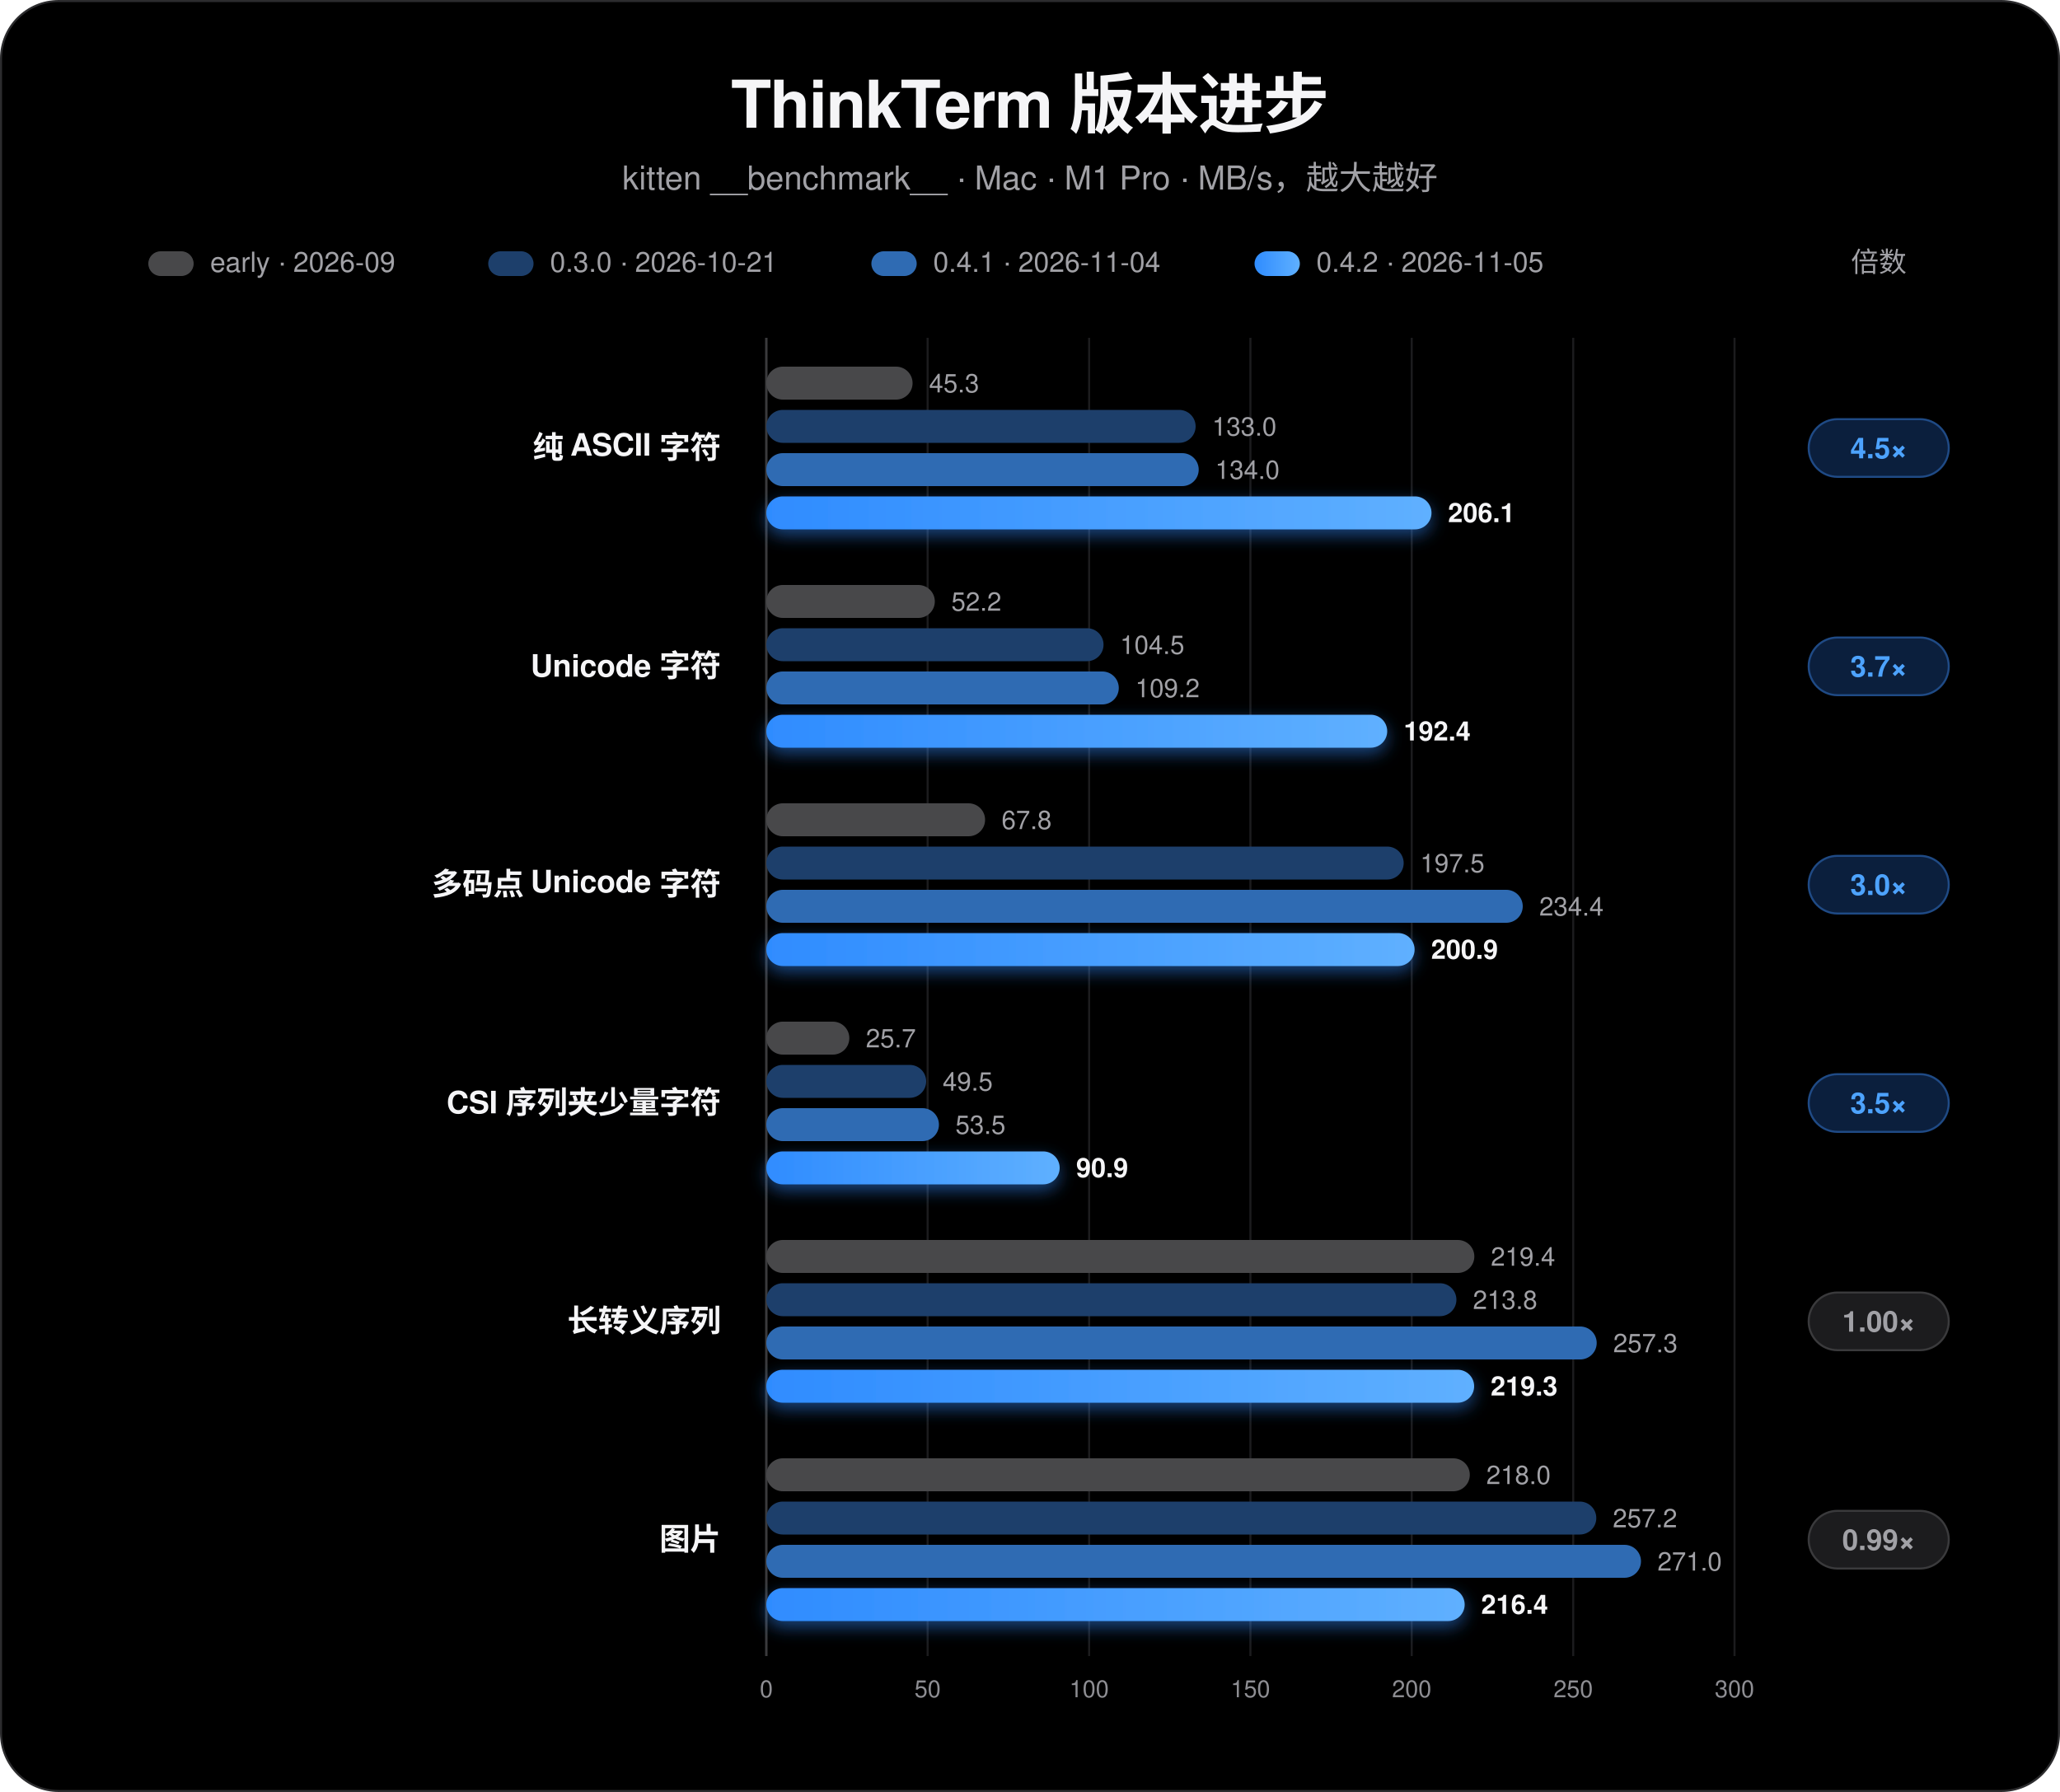
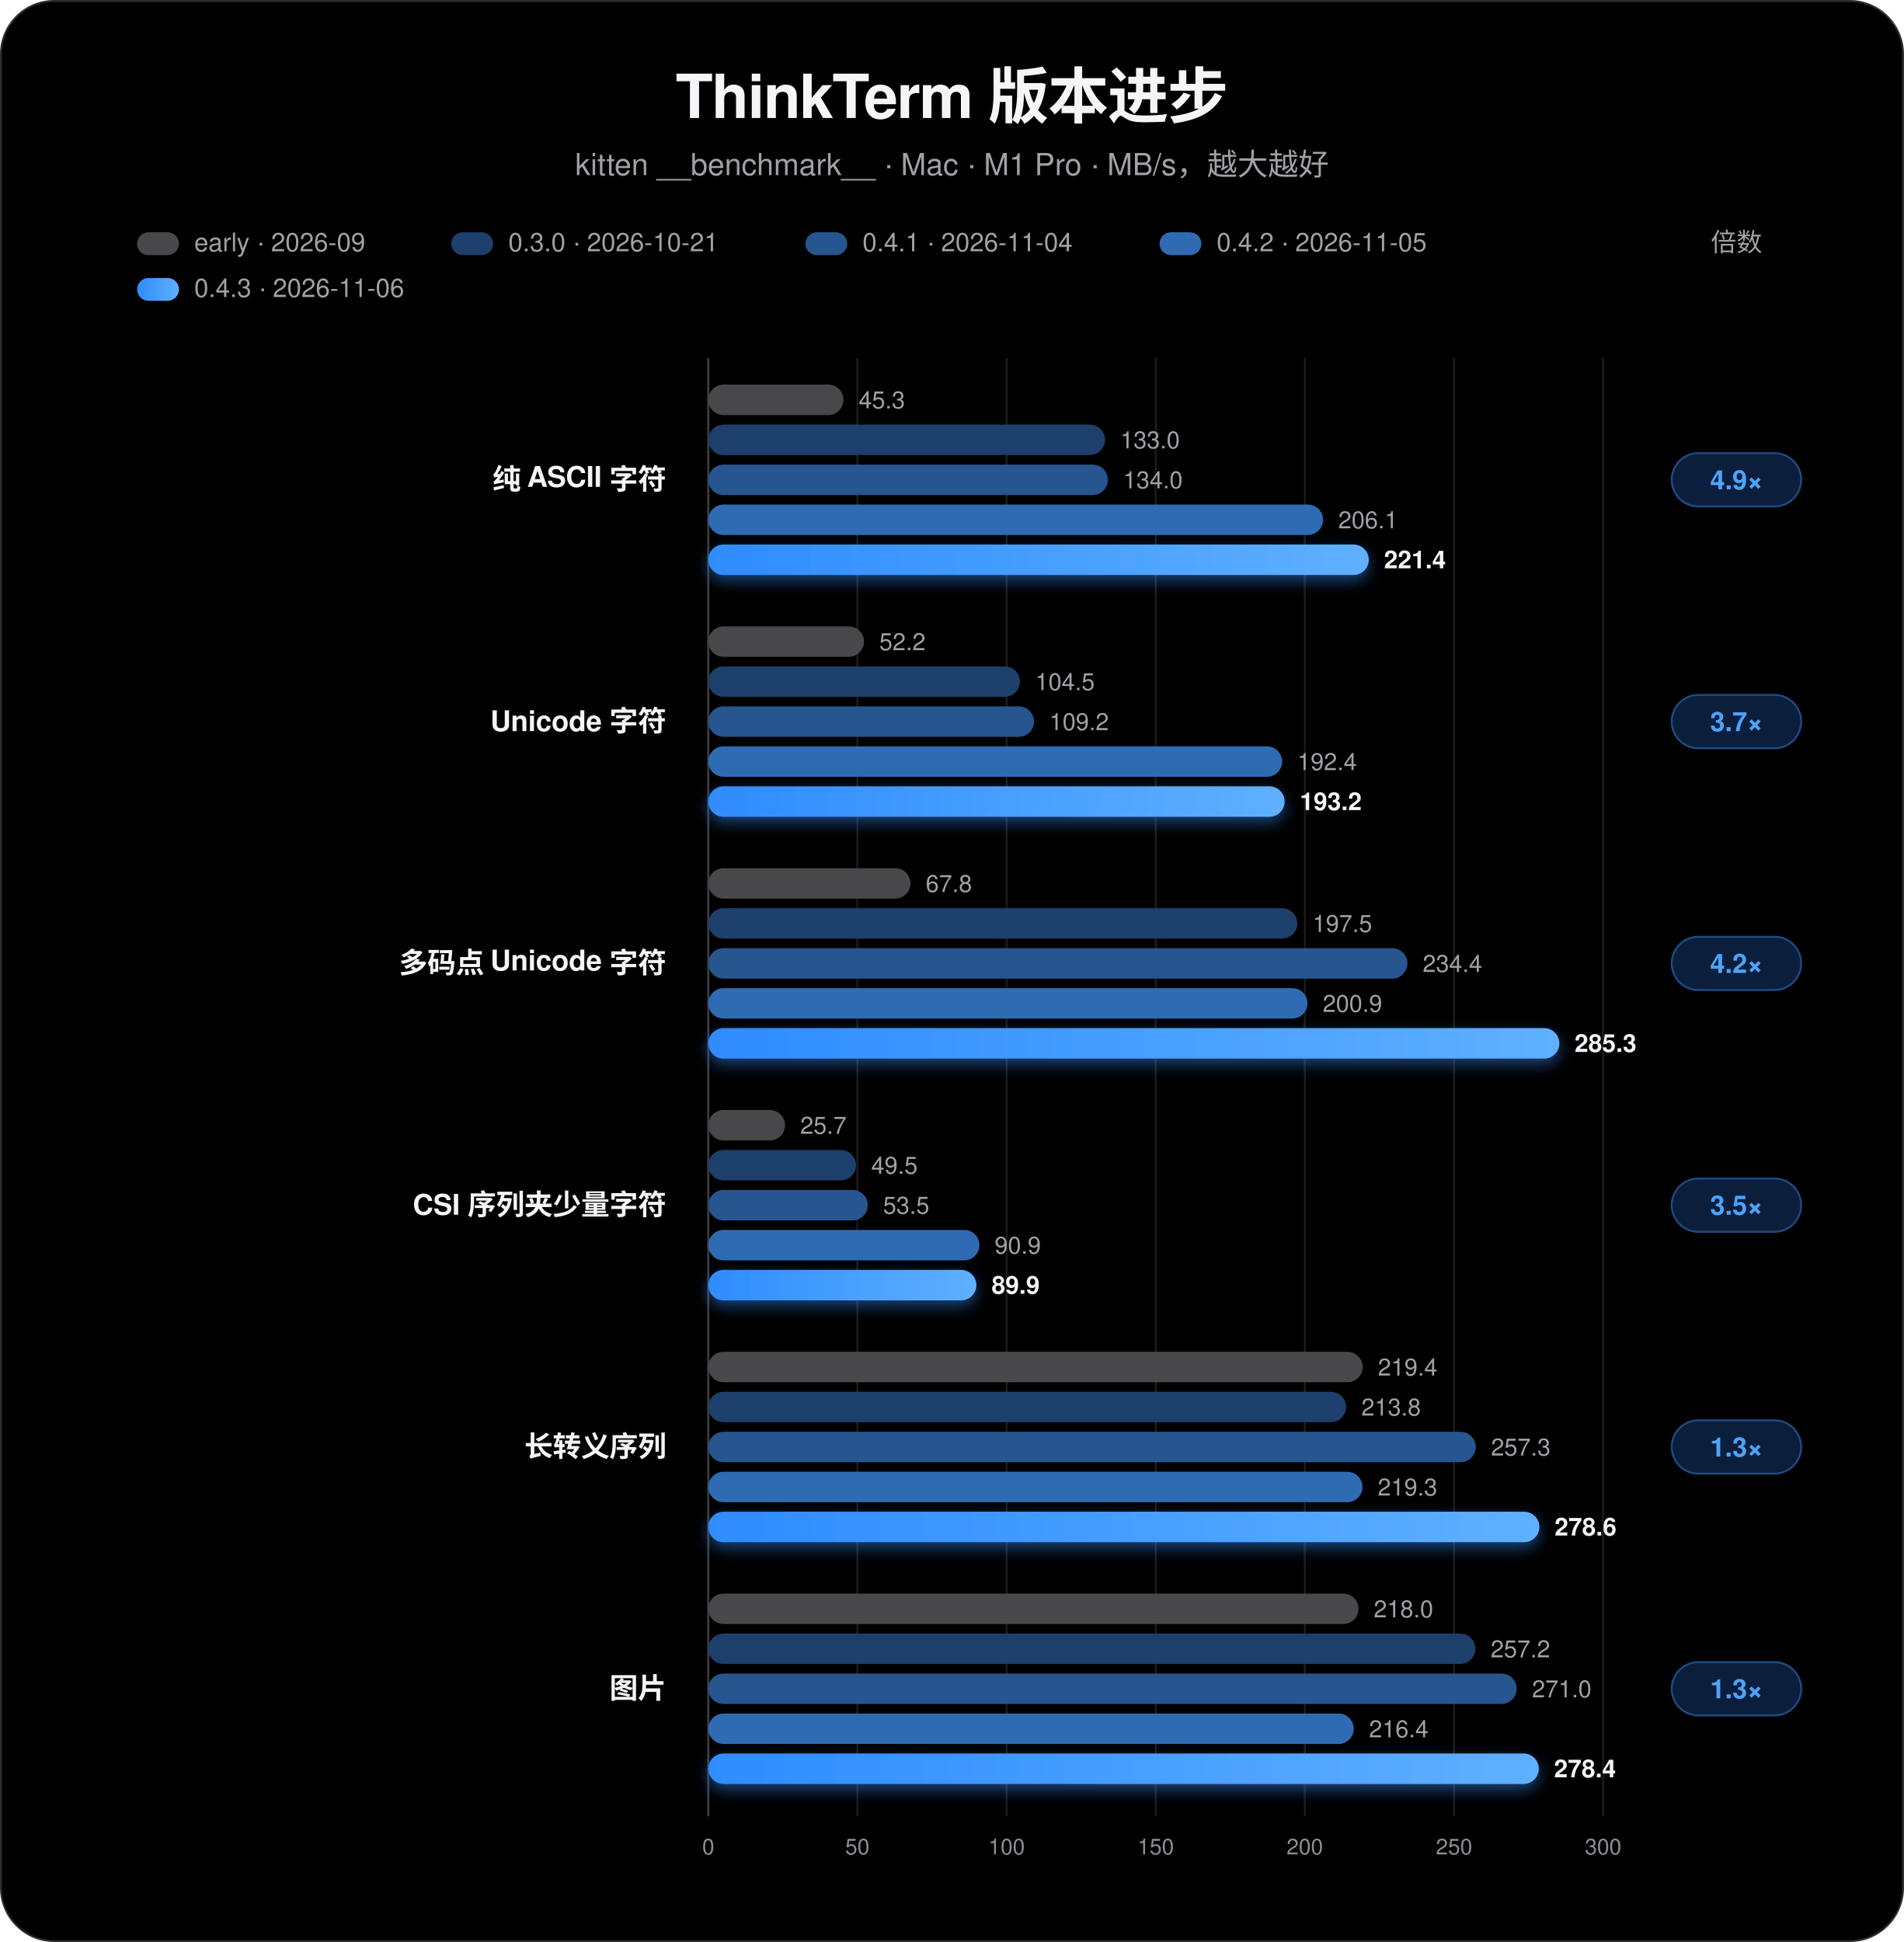
- <svg xmlns="http://www.w3.org/2000/svg" viewBox="0 0 1000 870" width="1000" height="870" role="img" aria-labelledby="t d">
+ <svg xmlns="http://www.w3.org/2000/svg" viewBox="0 0 1000 1020" width="1000" height="1020" role="img" aria-labelledby="t d">
  <defs>
    <linearGradient id="ours" x1="0" y1="0" x2="1" y2="0">
      <stop offset="0" stop-color="#2f8cff" />
      <stop offset="1" stop-color="#5fb0ff" />
    </linearGradient>
    <filter id="glow" x="-10%" y="-80%" width="120%" height="300%">
      <feDropShadow dx="0" dy="3" stdDeviation="4" flood-color="#2f8cff" flood-opacity="0.5" />
    </filter>
  </defs>
  <style>
text { font-family: -apple-system, BlinkMacSystemFont, 'SF Pro Display', 'SF Pro Text', 'Segoe UI', 'Helvetica Neue', Helvetica, Arial, 'PingFang SC', 'Hiragino Sans GB', 'Microsoft YaHei', 'Noto Sans CJK SC', sans-serif; fill: #f5f5f7; }
.headline { font-size: 32px; font-weight: 700; letter-spacing: -0.6px; }
.subhead { font-size: 16px; fill: #a1a1a6; }
.label { font-size: 15px; font-weight: 600; letter-spacing: -0.1px; }
.legend { font-size: 13.5px; font-weight: 500; fill: #a1a1a6; }
.val-ours { font-size: 13px; font-weight: 700; }
.val-theirs { font-size: 12.5px; font-weight: 500; fill: #a1a1a6; }
.tick { font-size: 11.5px; fill: #8e8e93; }
.caption { font-size: 13px; font-weight: 500; fill: #8e8e93; }
.grid { stroke: #1c1c1e; stroke-width: 1; }
.axis { stroke: #3a3a3c; stroke-width: 1.2; }
.ours { fill: url(#ours); }
.ours-bar { fill: url(#ours); filter: url(#glow); }
.theirs { fill: #48484a; }
.mid0 { fill: #1d3f6b; }
- .mid1 { fill: #2f6bb3; }
+ .mid1 { fill: #26558f; }
+ .mid2 { fill: #2f6bb3; }
.win { fill: #0b1f3d; stroke: #1f4a85; }
.win-t { font-size: 14px; font-weight: 700; fill: #4da3ff; }
.even { fill: #1c1c1e; stroke: #3a3a3c; }
.even-t { font-size: 14px; font-weight: 700; fill: #a1a1a6; }
</style>
-   <rect x="0.5" y="0.5" width="999" height="869" rx="28" fill="#000000" stroke="#2c2c2e" />
+   <rect x="0.5" y="0.5" width="999" height="1019" rx="28" fill="#000000" stroke="#2c2c2e" />
  <text x="500" y="62" class="headline" text-anchor="middle">ThinkTerm 版本进步</text>
  <text x="500" y="92" class="subhead" text-anchor="middle">kitten __benchmark__ · Mac · M1 Pro · MB/s，越大越好</text>
  <rect x="72" y="122" width="22" height="12" rx="6" class="theirs" />
  <text x="102" y="132" class="legend">early · 2026-09</text>
  <rect x="237" y="122" width="22" height="12" rx="6" class="mid0" />
  <text x="267" y="132" class="legend">0.3.0 · 2026-10-21</text>
  <rect x="423" y="122" width="22" height="12" rx="6" class="mid1" />
  <text x="453" y="132" class="legend">0.4.1 · 2026-11-04</text>
-   <rect x="609" y="122" width="22" height="12" rx="6" class="ours" />
+   <rect x="609" y="122" width="22" height="12" rx="6" class="mid2" />
  <text x="639" y="132" class="legend">0.4.2 · 2026-11-05</text>
+   <rect x="72" y="146" width="22" height="12" rx="6" class="ours" />
+   <text x="102" y="156" class="legend">0.4.3 · 2026-11-06</text>
  <text x="912" y="132" class="legend" text-anchor="middle">倍数</text>
-   <line x1="450.3" y1="164" x2="450.3" y2="804" class="grid" />
-   <text x="450.3" y="824" class="tick" text-anchor="middle">50</text>
-   <line x1="528.7" y1="164" x2="528.7" y2="804" class="grid" />
-   <text x="528.7" y="824" class="tick" text-anchor="middle">100</text>
-   <line x1="607.0" y1="164" x2="607.0" y2="804" class="grid" />
-   <text x="607.0" y="824" class="tick" text-anchor="middle">150</text>
-   <line x1="685.3" y1="164" x2="685.3" y2="804" class="grid" />
-   <text x="685.3" y="824" class="tick" text-anchor="middle">200</text>
-   <line x1="763.7" y1="164" x2="763.7" y2="804" class="grid" />
-   <text x="763.7" y="824" class="tick" text-anchor="middle">250</text>
-   <line x1="842.0" y1="164" x2="842.0" y2="804" class="grid" />
-   <text x="842.0" y="824" class="tick" text-anchor="middle">300</text>
-   <line x1="372" y1="164" x2="372" y2="804" class="axis" />
-   <text x="372" y="824" class="tick" text-anchor="middle">0</text>
-   <text x="350" y="222.5" class="label" text-anchor="end">纯 ASCII 字符</text>
-   <rect x="372" y="178" width="71.0" height="16" rx="8.0" class="theirs" />
-   <text x="451.0" y="190.5" class="val-theirs">45.3</text>
-   <rect x="372" y="199" width="208.4" height="16" rx="8.0" class="mid0" />
-   <text x="588.4" y="211.5" class="val-theirs">133.0</text>
-   <rect x="372" y="220" width="209.9" height="16" rx="8.0" class="mid1" />
-   <text x="589.9" y="232.5" class="val-theirs">134.0</text>
-   <rect x="372" y="241" width="322.9" height="16" rx="8.0" class="ours-bar" />
-   <text x="702.9" y="253.5" class="val-ours">206.1</text>
-   <rect x="878" y="203.5" width="68" height="28" rx="14" class="win" />
-   <text x="912" y="222.5" class="win-t" text-anchor="middle">4.5×</text>
-   <text x="350" y="328.5" class="label" text-anchor="end">Unicode 字符</text>
-   <rect x="372" y="284" width="81.8" height="16" rx="8.0" class="theirs" />
-   <text x="461.8" y="296.5" class="val-theirs">52.2</text>
-   <rect x="372" y="305" width="163.7" height="16" rx="8.0" class="mid0" />
-   <text x="543.7" y="317.5" class="val-theirs">104.5</text>
-   <rect x="372" y="326" width="171.1" height="16" rx="8.0" class="mid1" />
-   <text x="551.1" y="338.5" class="val-theirs">109.2</text>
-   <rect x="372" y="347" width="301.4" height="16" rx="8.0" class="ours-bar" />
-   <text x="681.4" y="359.5" class="val-ours">192.4</text>
-   <rect x="878" y="309.5" width="68" height="28" rx="14" class="win" />
-   <text x="912" y="328.5" class="win-t" text-anchor="middle">3.7×</text>
-   <text x="350" y="434.5" class="label" text-anchor="end">多码点 Unicode 字符</text>
-   <rect x="372" y="390" width="106.2" height="16" rx="8.0" class="theirs" />
-   <text x="486.2" y="402.5" class="val-theirs">67.8</text>
-   <rect x="372" y="411" width="309.4" height="16" rx="8.0" class="mid0" />
-   <text x="689.4" y="423.5" class="val-theirs">197.5</text>
-   <rect x="372" y="432" width="367.2" height="16" rx="8.0" class="mid1" />
-   <text x="747.2" y="444.5" class="val-theirs">234.4</text>
-   <rect x="372" y="453" width="314.7" height="16" rx="8.0" class="ours-bar" />
-   <text x="694.7" y="465.5" class="val-ours">200.9</text>
-   <rect x="878" y="415.5" width="68" height="28" rx="14" class="win" />
-   <text x="912" y="434.5" class="win-t" text-anchor="middle">3.0×</text>
-   <text x="350" y="540.5" class="label" text-anchor="end">CSI 序列夹少量字符</text>
-   <rect x="372" y="496" width="40.3" height="16" rx="8.0" class="theirs" />
-   <text x="420.3" y="508.5" class="val-theirs">25.7</text>
-   <rect x="372" y="517" width="77.6" height="16" rx="8.0" class="mid0" />
-   <text x="457.6" y="529.5" class="val-theirs">49.5</text>
-   <rect x="372" y="538" width="83.8" height="16" rx="8.0" class="mid1" />
-   <text x="463.8" y="550.5" class="val-theirs">53.5</text>
-   <rect x="372" y="559" width="142.4" height="16" rx="8.0" class="ours-bar" />
-   <text x="522.4" y="571.5" class="val-ours">90.9</text>
-   <rect x="878" y="521.5" width="68" height="28" rx="14" class="win" />
-   <text x="912" y="540.5" class="win-t" text-anchor="middle">3.5×</text>
-   <text x="350" y="646.5" class="label" text-anchor="end">长转义序列</text>
-   <rect x="372" y="602" width="343.7" height="16" rx="8.0" class="theirs" />
-   <text x="723.7" y="614.5" class="val-theirs">219.4</text>
-   <rect x="372" y="623" width="335.0" height="16" rx="8.0" class="mid0" />
-   <text x="715.0" y="635.5" class="val-theirs">213.8</text>
-   <rect x="372" y="644" width="403.1" height="16" rx="8.0" class="mid1" />
-   <text x="783.1" y="656.5" class="val-theirs">257.3</text>
-   <rect x="372" y="665" width="343.6" height="16" rx="8.0" class="ours-bar" />
-   <text x="723.6" y="677.5" class="val-ours">219.3</text>
-   <rect x="878" y="627.5" width="68" height="28" rx="14" class="even" />
-   <text x="912" y="646.5" class="even-t" text-anchor="middle">1.00×</text>
-   <text x="350" y="752.5" class="label" text-anchor="end">图片</text>
-   <rect x="372" y="708" width="341.5" height="16" rx="8.0" class="theirs" />
-   <text x="721.5" y="720.5" class="val-theirs">218.0</text>
-   <rect x="372" y="729" width="402.9" height="16" rx="8.0" class="mid0" />
-   <text x="782.9" y="741.5" class="val-theirs">257.2</text>
-   <rect x="372" y="750" width="424.6" height="16" rx="8.0" class="mid1" />
-   <text x="804.6" y="762.5" class="val-theirs">271.0</text>
-   <rect x="372" y="771" width="339.0" height="16" rx="8.0" class="ours-bar" />
-   <text x="719.0" y="783.5" class="val-ours">216.4</text>
-   <rect x="878" y="733.5" width="68" height="28" rx="14" class="even" />
-   <text x="912" y="752.5" class="even-t" text-anchor="middle">0.99×</text>
+   <line x1="450.3" y1="188" x2="450.3" y2="954" class="grid" />
+   <text x="450.3" y="974" class="tick" text-anchor="middle">50</text>
+   <line x1="528.7" y1="188" x2="528.7" y2="954" class="grid" />
+   <text x="528.7" y="974" class="tick" text-anchor="middle">100</text>
+   <line x1="607.0" y1="188" x2="607.0" y2="954" class="grid" />
+   <text x="607.0" y="974" class="tick" text-anchor="middle">150</text>
+   <line x1="685.3" y1="188" x2="685.3" y2="954" class="grid" />
+   <text x="685.3" y="974" class="tick" text-anchor="middle">200</text>
+   <line x1="763.7" y1="188" x2="763.7" y2="954" class="grid" />
+   <text x="763.7" y="974" class="tick" text-anchor="middle">250</text>
+   <line x1="842.0" y1="188" x2="842.0" y2="954" class="grid" />
+   <text x="842.0" y="974" class="tick" text-anchor="middle">300</text>
+   <line x1="372" y1="188" x2="372" y2="954" class="axis" />
+   <text x="372" y="974" class="tick" text-anchor="middle">0</text>
+   <text x="350" y="257.0" class="label" text-anchor="end">纯 ASCII 字符</text>
+   <rect x="372" y="202" width="71.0" height="16" rx="8.0" class="theirs" />
+   <text x="451.0" y="214.5" class="val-theirs">45.3</text>
+   <rect x="372" y="223" width="208.4" height="16" rx="8.0" class="mid0" />
+   <text x="588.4" y="235.5" class="val-theirs">133.0</text>
+   <rect x="372" y="244" width="209.9" height="16" rx="8.0" class="mid1" />
+   <text x="589.9" y="256.5" class="val-theirs">134.0</text>
+   <rect x="372" y="265" width="322.9" height="16" rx="8.0" class="mid2" />
+   <text x="702.9" y="277.5" class="val-theirs">206.1</text>
+   <rect x="372" y="286" width="346.9" height="16" rx="8.0" class="ours-bar" />
+   <text x="726.9" y="298.5" class="val-ours">221.4</text>
+   <rect x="878" y="238.0" width="68" height="28" rx="14" class="win" />
+   <text x="912" y="257.0" class="win-t" text-anchor="middle">4.9×</text>
+   <text x="350" y="384.0" class="label" text-anchor="end">Unicode 字符</text>
+   <rect x="372" y="329" width="81.8" height="16" rx="8.0" class="theirs" />
+   <text x="461.8" y="341.5" class="val-theirs">52.2</text>
+   <rect x="372" y="350" width="163.7" height="16" rx="8.0" class="mid0" />
+   <text x="543.7" y="362.5" class="val-theirs">104.5</text>
+   <rect x="372" y="371" width="171.1" height="16" rx="8.0" class="mid1" />
+   <text x="551.1" y="383.5" class="val-theirs">109.2</text>
+   <rect x="372" y="392" width="301.4" height="16" rx="8.0" class="mid2" />
+   <text x="681.4" y="404.5" class="val-theirs">192.4</text>
+   <rect x="372" y="413" width="302.7" height="16" rx="8.0" class="ours-bar" />
+   <text x="682.7" y="425.5" class="val-ours">193.2</text>
+   <rect x="878" y="365.0" width="68" height="28" rx="14" class="win" />
+   <text x="912" y="384.0" class="win-t" text-anchor="middle">3.7×</text>
+   <text x="350" y="511.0" class="label" text-anchor="end">多码点 Unicode 字符</text>
+   <rect x="372" y="456" width="106.2" height="16" rx="8.0" class="theirs" />
+   <text x="486.2" y="468.5" class="val-theirs">67.8</text>
+   <rect x="372" y="477" width="309.4" height="16" rx="8.0" class="mid0" />
+   <text x="689.4" y="489.5" class="val-theirs">197.5</text>
+   <rect x="372" y="498" width="367.2" height="16" rx="8.0" class="mid1" />
+   <text x="747.2" y="510.5" class="val-theirs">234.4</text>
+   <rect x="372" y="519" width="314.7" height="16" rx="8.0" class="mid2" />
+   <text x="694.7" y="531.5" class="val-theirs">200.9</text>
+   <rect x="372" y="540" width="447.0" height="16" rx="8.0" class="ours-bar" />
+   <text x="827.0" y="552.5" class="val-ours">285.3</text>
+   <rect x="878" y="492.0" width="68" height="28" rx="14" class="win" />
+   <text x="912" y="511.0" class="win-t" text-anchor="middle">4.2×</text>
+   <text x="350" y="638.0" class="label" text-anchor="end">CSI 序列夹少量字符</text>
+   <rect x="372" y="583" width="40.3" height="16" rx="8.0" class="theirs" />
+   <text x="420.3" y="595.5" class="val-theirs">25.7</text>
+   <rect x="372" y="604" width="77.6" height="16" rx="8.0" class="mid0" />
+   <text x="457.6" y="616.5" class="val-theirs">49.5</text>
+   <rect x="372" y="625" width="83.8" height="16" rx="8.0" class="mid1" />
+   <text x="463.8" y="637.5" class="val-theirs">53.5</text>
+   <rect x="372" y="646" width="142.4" height="16" rx="8.0" class="mid2" />
+   <text x="522.4" y="658.5" class="val-theirs">90.9</text>
+   <rect x="372" y="667" width="140.8" height="16" rx="8.0" class="ours-bar" />
+   <text x="520.8" y="679.5" class="val-ours">89.9</text>
+   <rect x="878" y="619.0" width="68" height="28" rx="14" class="win" />
+   <text x="912" y="638.0" class="win-t" text-anchor="middle">3.5×</text>
+   <text x="350" y="765.0" class="label" text-anchor="end">长转义序列</text>
+   <rect x="372" y="710" width="343.7" height="16" rx="8.0" class="theirs" />
+   <text x="723.7" y="722.5" class="val-theirs">219.4</text>
+   <rect x="372" y="731" width="335.0" height="16" rx="8.0" class="mid0" />
+   <text x="715.0" y="743.5" class="val-theirs">213.8</text>
+   <rect x="372" y="752" width="403.1" height="16" rx="8.0" class="mid1" />
+   <text x="783.1" y="764.5" class="val-theirs">257.3</text>
+   <rect x="372" y="773" width="343.6" height="16" rx="8.0" class="mid2" />
+   <text x="723.6" y="785.5" class="val-theirs">219.3</text>
+   <rect x="372" y="794" width="436.5" height="16" rx="8.0" class="ours-bar" />
+   <text x="816.5" y="806.5" class="val-ours">278.6</text>
+   <rect x="878" y="746.0" width="68" height="28" rx="14" class="win" />
+   <text x="912" y="765.0" class="win-t" text-anchor="middle">1.3×</text>
+   <text x="350" y="892.0" class="label" text-anchor="end">图片</text>
+   <rect x="372" y="837" width="341.5" height="16" rx="8.0" class="theirs" />
+   <text x="721.5" y="849.5" class="val-theirs">218.0</text>
+   <rect x="372" y="858" width="402.9" height="16" rx="8.0" class="mid0" />
+   <text x="782.9" y="870.5" class="val-theirs">257.2</text>
+   <rect x="372" y="879" width="424.6" height="16" rx="8.0" class="mid1" />
+   <text x="804.6" y="891.5" class="val-theirs">271.0</text>
+   <rect x="372" y="900" width="339.0" height="16" rx="8.0" class="mid2" />
+   <text x="719.0" y="912.5" class="val-theirs">216.4</text>
+   <rect x="372" y="921" width="436.2" height="16" rx="8.0" class="ours-bar" />
+   <text x="816.2" y="933.5" class="val-ours">278.4</text>
+   <rect x="878" y="873.0" width="68" height="28" rx="14" class="win" />
+   <text x="912" y="892.0" class="win-t" text-anchor="middle">1.3×</text>
</svg>
